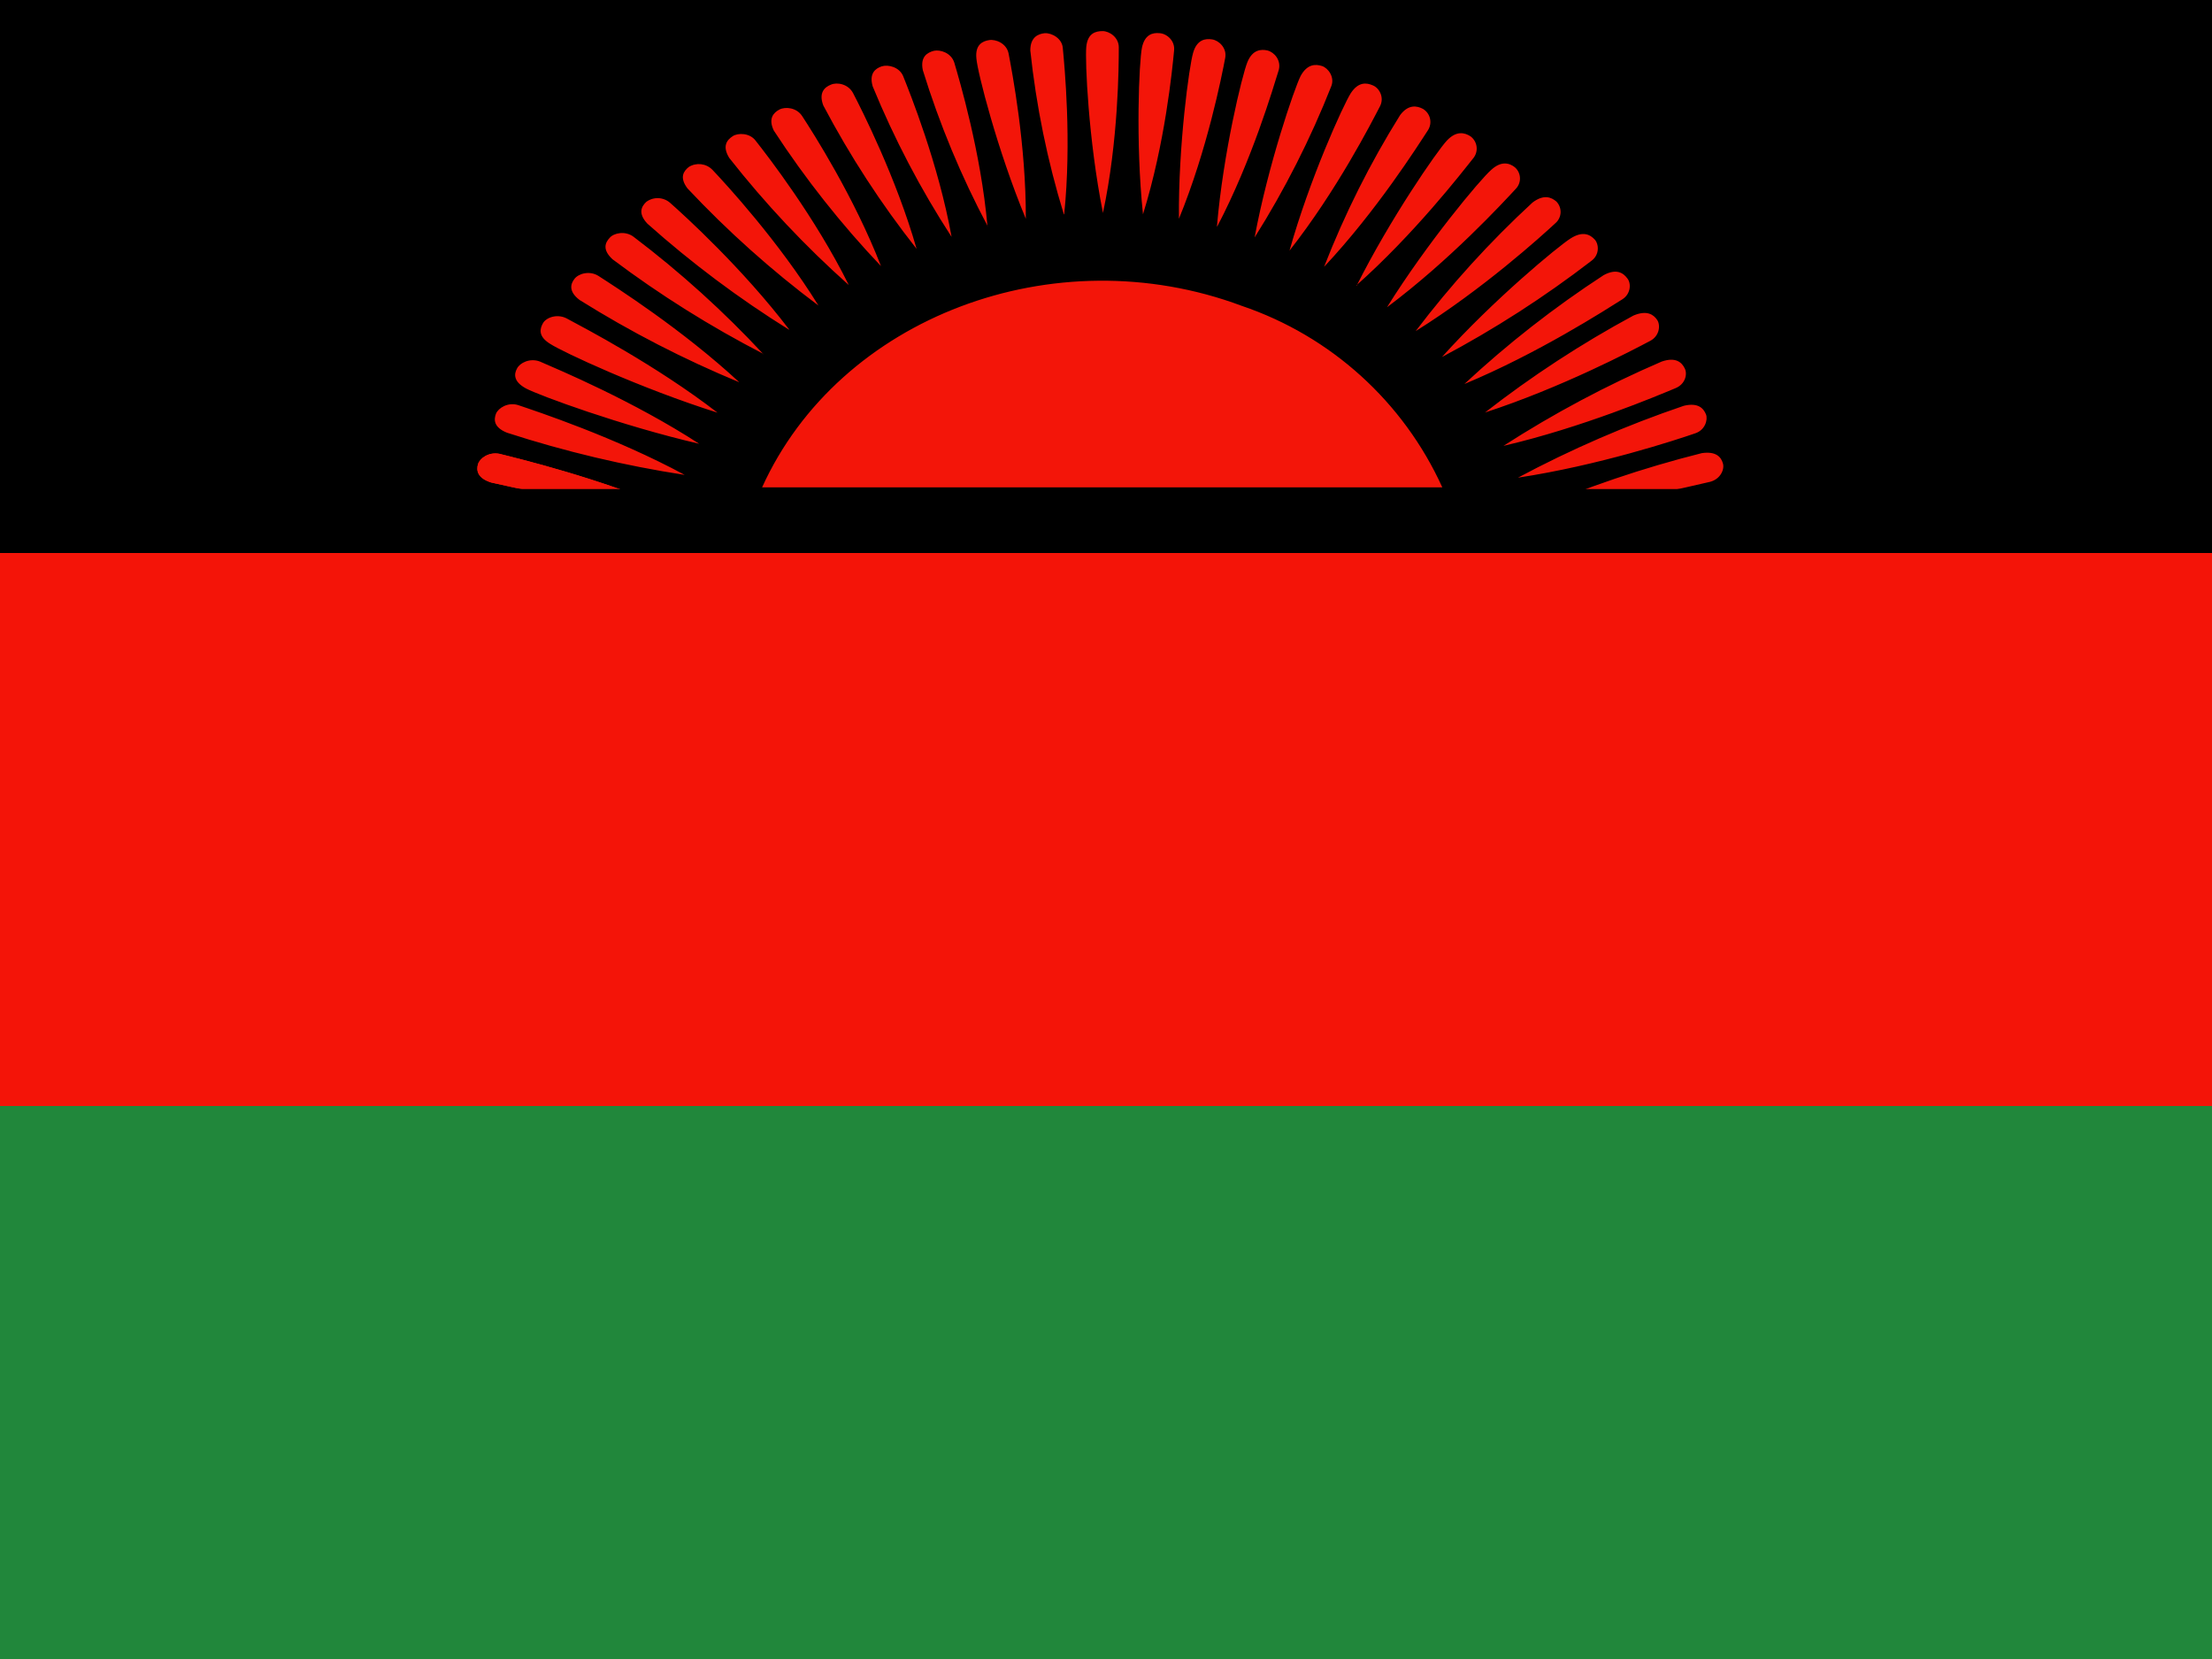
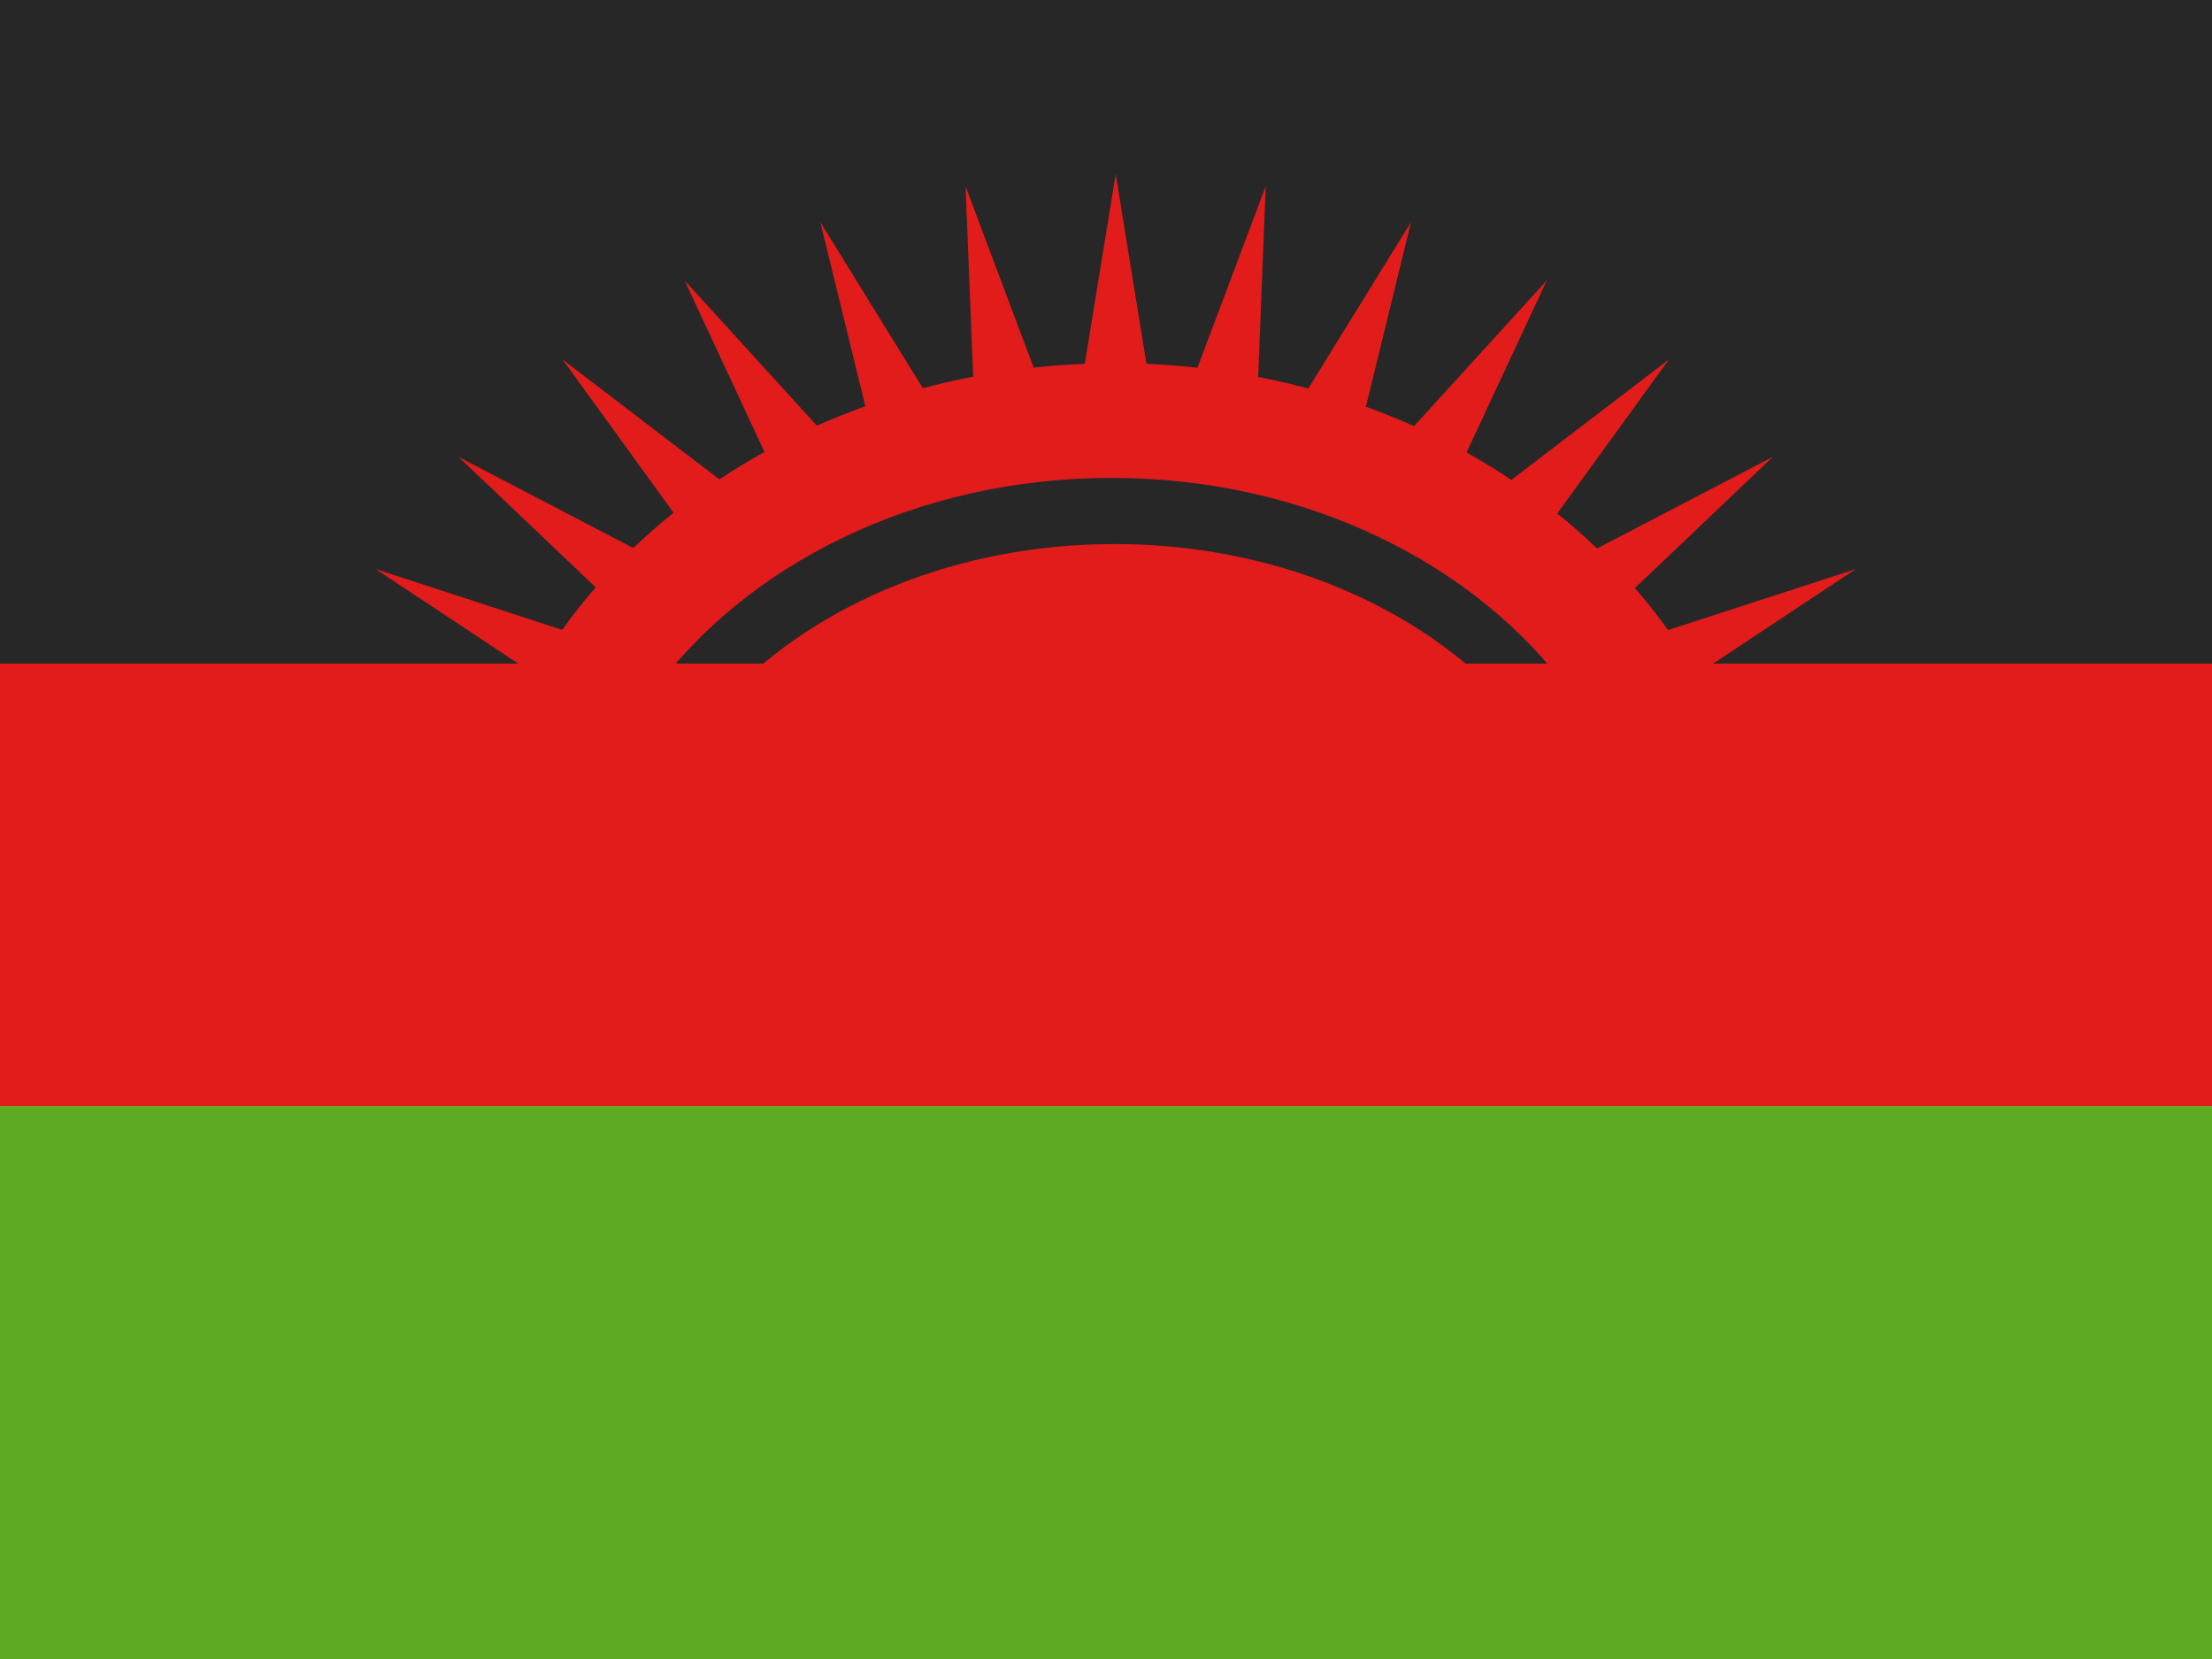
- <svg xmlns="http://www.w3.org/2000/svg" width="640" height="480">
-   <g fill-rule="evenodd" stroke-width="1pt">
-     <path fill="#f41408" d="M0 0h640v480H0z" />
-     <path fill="#21873b" d="M0 320h640v160H0z" />
-     <path d="M0 0h640v160H0z" />
-     <path fill="#f31509" d="M220.5 141c22.3-49.2 84.5-72.8 138.8-52.5a98.4 98.4 0 0 1 58 52.5H220.5zm-26 6.4a332.3 332.3 0 0 1-52.4-7.8c-4.1-1.3-4.3-3.6-3.8-5.3.5-1.7 3.1-3.6 6.2-3 5.6 1.4 28.8 7 50 16.1zm124.6-85.9c-4.2-21-5.2-44-4.8-48C314.7 9.6 317 9 319 9s4.7 1.8 4.7 4.7c0 5.3-.1 27-4.6 48zm11.6.5c-2.2-21.2-1.1-44.3-.3-48.2.8-3.9 3.2-4.4 5.1-4.2 2 .1 4.5 2.1 4.2 5-.5 5.3-2.6 26.9-9 47.4zm10.4 1.3c-.2-21.3 3-44.3 4.1-48 1.1-3.9 3.6-4.2 5.5-3.9 2 .3 4.3 2.5 3.8 5.3-1 5.3-5.2 26.6-13.4 46.6zm11 2.2c1.8-21.2 7.3-43.8 8.8-47.5 1.5-3.7 4-3.8 5.8-3.4 2 .5 4 2.8 3.3 5.6-1.6 5.1-7.7 26-17.8 45.3zm10.9 3.2c3.9-21 11.5-43.1 13.3-46.7 1.9-3.5 4.3-3.5 6.2-2.9 1.8.6 3.7 3.2 2.7 5.8A264 264 0 0 1 363 68.7zm10.1 3.8c5.8-20.7 15.5-42 17.7-45.5 2.2-3.4 4.6-3.1 6.4-2.3 1.8.7 3.4 3.4 2.1 6-2.5 4.8-12.5 24.4-26.2 41.8zm10 4.7a262.9 262.9 0 0 1 22-43.9c2.4-3.2 4.9-2.7 6.6-1.8a4.4 4.4 0 0 1 1.5 6.1c-3 4.6-14.9 23.4-30.1 39.6zm9.4 5.5c9.7-19.4 23.3-39 26.1-42 2.8-3 5.2-2.3 6.8-1.3a4.4 4.4 0 0 1 1 6.2c-3.5 4.4-17.2 22.1-34 37zm8.8 6.2c11.6-18.6 27-37 30.1-39.7 3-2.8 5.4-2 6.9-.8a4.3 4.3 0 0 1 .3 6.2c-3.8 4.1-19.1 20.7-37.3 34.3zm8.3 6.9a284 284 0 0 1 33.8-37.2c3.3-2.5 5.5-1.5 6.9-.3a4.3 4.3 0 0 1-.3 6.3c-4.1 3.8-21 19.1-40.4 31.2zm7.6 7.5C432 86.8 450.9 71.2 454.4 69c3.6-2.3 5.7-1.1 7 .3 1.2 1.3 1.5 4.4-1 6.2a306 306 0 0 1-43.2 27.8zm6.5 7.8A297.1 297.1 0 0 1 464 79.6c3.7-2 5.7-.6 6.8.9 1.2 1.4 1.1 4.5-1.4 6.1-4.8 3-24.3 15.6-45.7 24.5zm5.9 8.3a307 307 0 0 1 43-28.1c4-1.7 5.9-.2 6.9 1.3 1 1.6.6 4.6-2 6-5.1 2.7-25.8 13.6-48 20.8zm5.4 9.6a313.4 313.4 0 0 1 45.8-24.4c4.1-1.4 5.8.3 6.6 1.9.9 1.6.3 4.6-2.6 5.8-5.3 2.2-27 11.4-49.8 16.7zm4.2 9.2a320 320 0 0 1 48-20.8c4.2-1 5.7.8 6.4 2.5.6 1.6-.3 4.6-3.2 5.5-5.5 1.9-28 9.3-51.2 12.8zm3.4 9.8a324.5 324.5 0 0 1 49.8-16.9c4.2-.6 5.6 1.2 6.1 3 .5 1.7-.7 4.5-3.7 5.3-5.7 1.3-28.8 7-52.2 8.6zM307.8 62a252.4 252.4 0 0 1-9.7-47.4c0-3.9 2.3-4.8 4.2-5 2-.1 5 1.5 5.2 4.3.5 5.3 2.6 26.9.4 48.1zm-11 1.3c-8.3-20-14-42.5-14.3-46.4-.4-4 1.8-5 3.7-5.3 2-.3 5 1 5.6 3.8 1 5.2 5.1 26.6 5 47.9zm-11 2.2A259 259 0 0 1 267 20.3c-.8-3.9 1.3-5.1 3.2-5.6 1.9-.4 5 .6 5.9 3.4 1.5 5.1 7.7 26 9.6 47.3zm-10.5 3A264 264 0 0 1 252.5 25c-1.1-3.8.8-5.2 2.6-5.8 1.9-.6 5.1.2 6.2 2.8 2 5 10.2 25.4 14 46.4zM265.2 72a270.4 270.4 0 0 1-27-41.5c-1.4-3.7.4-5.3 2.2-6 1.8-.8 5-.2 6.4 2.4 2.5 4.8 12.5 24.5 18.4 45.1zm-10.3 5a275.6 275.6 0 0 1-31-39.2c-1.7-3.5-.1-5.2 1.6-6.1 1.7-.9 5-.6 6.6 1.9 3 4.6 15 23.3 22.8 43.4zm-9.4 5.4A285.2 285.2 0 0 1 211 45.7c-2.1-3.4-.7-5.2 1-6.3 1.5-1 5-1 6.7 1.4 3.4 4.3 17.1 22 26.8 41.5zm-8.7 6a292.2 292.2 0 0 1-37.9-33.9c-2.4-3.2-1.1-5 .4-6.2a5.5 5.5 0 0 1 6.8.8c3.8 4 19.2 20.7 30.7 39.3zm-8.5 7a299 299 0 0 1-41-30.7c-2.8-3-1.7-5-.3-6.3a5.5 5.5 0 0 1 6.9.3c4.2 3.7 21 19 34.4 36.6zm-7.4 7A306.6 306.6 0 0 1 177.2 75c-3-2.8-2.1-4.8-.8-6.2 1.2-1.4 4.5-2.1 6.9-.3a292 292 0 0 1 37.6 34zm-7 8.2a313 313 0 0 1-46.2-23.8c-3.3-2.5-2.6-4.7-1.5-6.1 1.1-1.5 4.3-2.5 6.9-.9 4.8 3.1 24.3 15.5 40.8 30.8zm-6.3 8.8c-22.2-7-44.9-17.6-48.4-19.9-3.6-2.2-3-4.4-2.1-6s4-2.8 6.8-1.4c5 2.7 25.8 13.5 43.7 27.3zm-5.3 9c-22.8-5.3-46.3-14-50.1-16-3.7-2-3.5-4.2-2.6-5.8.8-1.6 3.7-3.1 6.6-2 5.3 2.3 27 11.4 46.1 23.8zm-4.2 9a328.5 328.5 0 0 1-51.4-12.2c-4-1.6-3.8-3.9-3.2-5.5.7-1.7 3.5-3.4 6.4-2.5 5.6 1.9 28 9.3 48.2 20.2z" />
-     <path fill="#f31509" d="M194.5 147.4a332.4 332.4 0 0 1-52.4-7.8c-4.1-1.3-4.3-3.6-3.8-5.3.5-1.7 3.1-3.6 6.2-3 5.6 1.4 28.8 7 50 16.1z" />
-     <path d="M129.4 141.5h381.2v12.6H129.4z" />
+ <svg xmlns="http://www.w3.org/2000/svg" width="20" height="15" fill="none">
+   <mask id="a" width="20" height="15" x="0" y="0" maskUnits="userSpaceOnUse">
+     <path fill="#fff" d="M0 0h20v15H0z" />
+   </mask>
+   <g mask="url(#a)">
+     <path fill="#E11C1B" fill-rule="evenodd" d="M0 0v15h20V0H0z" clip-rule="evenodd" />
+     <mask id="b" width="20" height="15" x="0" y="0" maskUnits="userSpaceOnUse">
+       <path fill="#fff" fill-rule="evenodd" d="M0 0v15h20V0H0z" clip-rule="evenodd" />
+     </mask>
+     <g fill-rule="evenodd" clip-rule="evenodd" mask="url(#b)">
+       <path fill="#272727" d="M0 0v6h20V0H0z" />
+       <path fill="#5EAA22" d="M0 10v5h20v-5H0z" />
+       <path fill="#E11C1B" d="M2.501 8.666v-.001h-.006l.006.001zm.393-2.387h.064l-.098-.015.034.015zm1.83 0c.032-.063.066-.125.102-.186l-1.43-.948 1.687.55a5.12 5.12 0 0 1 .303-.384l-1.24-1.18 1.58.824a5.56 5.56 0 0 1 .364-.319L5.087 3.251l1.417 1.083c.132-.087.268-.17.408-.248l-.722-1.55 1.196 1.313c.143-.064.29-.122.438-.176l-.407-1.665.927 1.502c.15-.04.3-.075.455-.104L8.73 1.684l.616 1.64c.152-.017.306-.028.462-.034l.28-1.715.278 1.715c.156.007.31.018.461.035l.617-1.641-.068 1.724c.154.03.305.065.453.105l.929-1.505-.408 1.669c.148.054.293.112.435.176l1.2-1.317-.725 1.555c.14.078.275.16.405.248L15.09 3.25l-1.01 1.393c.126.1.246.206.36.316l1.59-.829-1.248 1.187a5.1 5.1 0 0 1 .3.38l1.698-.552-1.44.954c.035.06.068.12.1.18h-1.229c-.846-1.173-2.393-1.958-4.16-1.958-1.769 0-3.316.785-4.162 1.958H4.724zm1.876 0c.802-.827 2.06-1.36 3.476-1.36s2.675.533 3.477 1.36H6.6zm10.618 0h.064l.035-.015-.099.015zm.458 2.386h.005l-.005.001v-.001z" />
+     </g>
  </g>
</svg>
